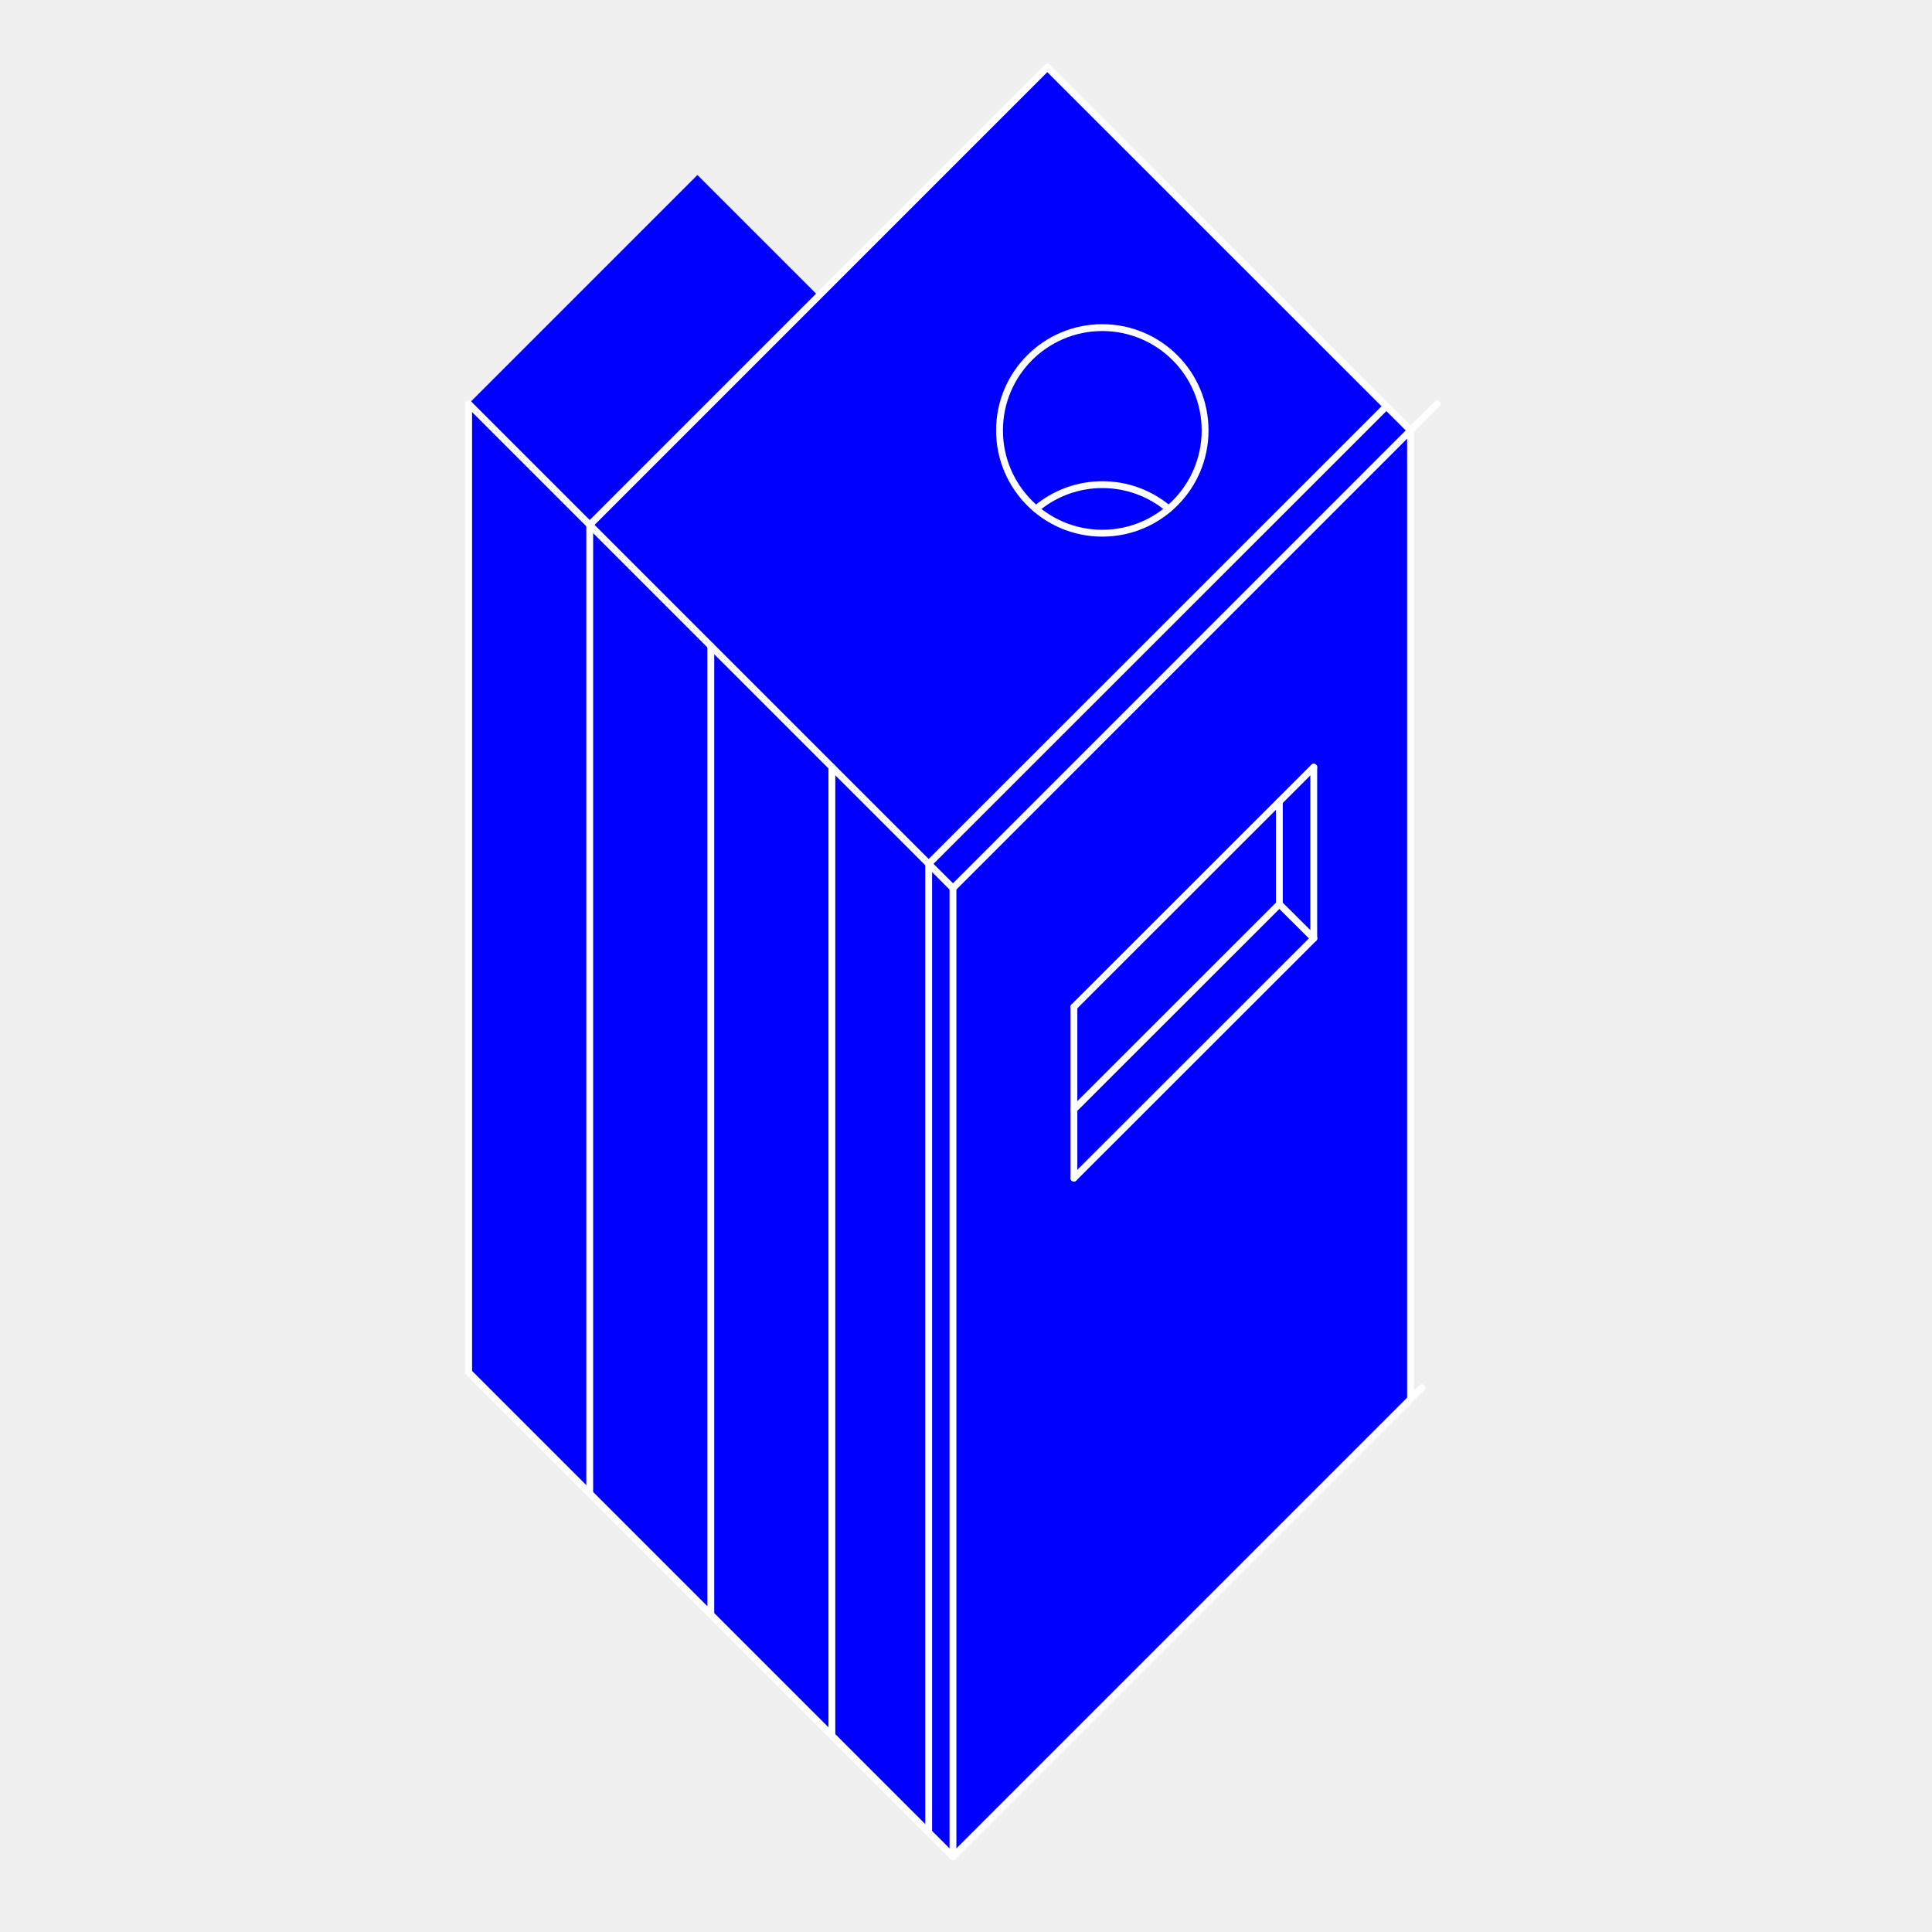
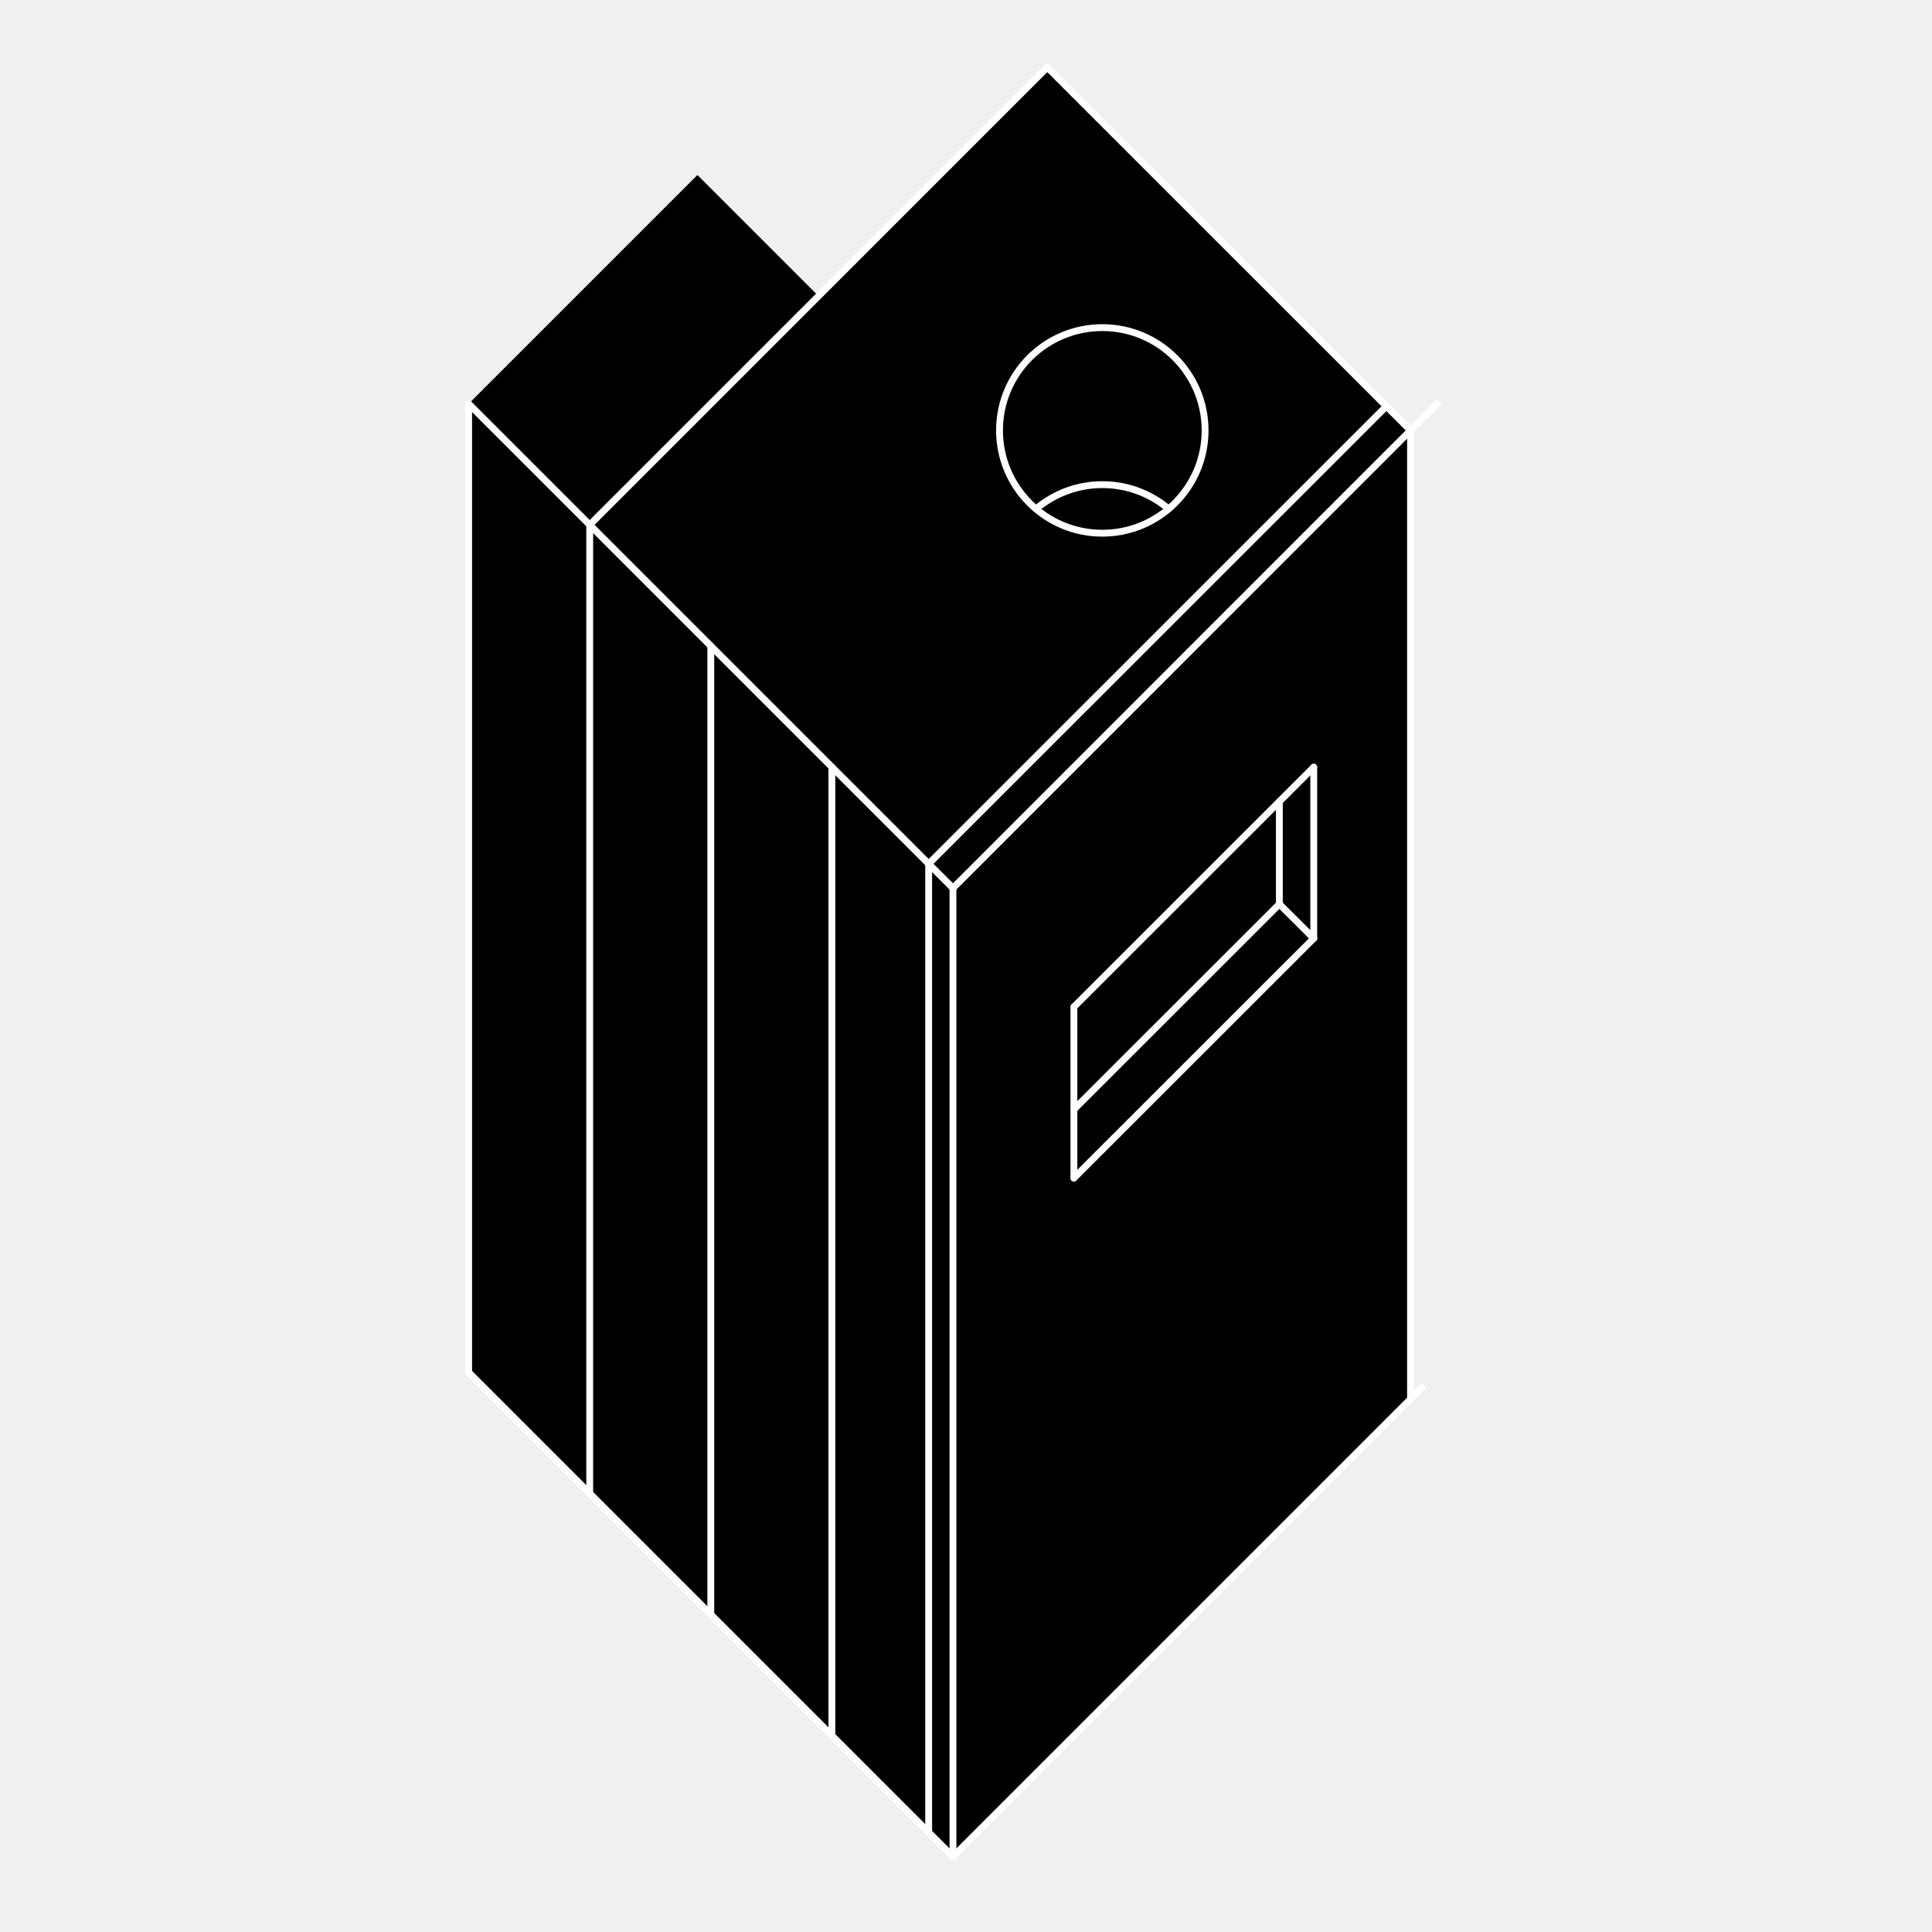
- <svg xmlns="http://www.w3.org/2000/svg" id="Слой_1" data-name="Слой 1" viewBox="0 0 141.53 141.53">
+ <svg xmlns="http://www.w3.org/2000/svg" class="figure" data-name="Слой 1" viewBox="0 0 141.53 141.53">
  <defs>
    <clipPath id="clip-path">
      <polyline points="-148.9 -5.89 438.1 -5.89 438.1 578.11 -148.9 578.11 -148.9 -5.89" style="fill:none;clip-rule:evenodd" />
    </clipPath>
  </defs>
-   <polyline points="43.55 20.36 51.09 12.82 59.96 21.69 76.72 4.92 103.33 31.53 103.33 65.06 103.33 72.59 103.33 102.48 69.81 136.01 34.33 100.53 34.33 29.58 43.55 20.36" style="fill:blue;fill-rule:evenodd" />
+   <polyline points="43.55 20.36 51.09 12.82 59.96 21.69 76.72 4.92 103.33 31.53 103.33 65.06 103.33 72.59 103.33 102.48 69.81 136.01 34.33 100.53 34.33 29.58 43.55 20.36" style="fill-rule:evenodd" />
  <line x1="43.55" y1="20.36" x2="34.33" y2="29.58" style="fill:none;stroke:#fff;stroke-linecap:round;stroke-linejoin:round;stroke-width:0px" />
  <line x1="34.33" y1="100.53" x2="69.81" y2="136.01" style="fill:none;stroke:#fff;stroke-linecap:round;stroke-linejoin:round;stroke-width:0px" />
  <line x1="69.81" y1="136.01" x2="103.33" y2="102.48" style="fill:none;stroke:#fff;stroke-linecap:round;stroke-linejoin:round;stroke-width:0px" />
  <line x1="103.33" y1="31.53" x2="76.72" y2="4.93" style="fill:none;stroke:#fff;stroke-linecap:round;stroke-linejoin:round;stroke-width:0px" />
  <line x1="76.72" y1="4.93" x2="59.96" y2="21.69" style="fill:none;stroke:#fff;stroke-linecap:round;stroke-linejoin:round;stroke-width:0px" />
  <line x1="59.96" y1="21.69" x2="51.09" y2="12.82" style="fill:none;stroke:#fff;stroke-linecap:round;stroke-linejoin:round;stroke-width:0px" />
  <line x1="51.09" y1="12.82" x2="43.55" y2="20.36" style="fill:none;stroke:#fff;stroke-linecap:round;stroke-linejoin:round;stroke-width:0px" />
  <g style="clip-path:url(#clip-path)">
    <path d="M88.28,31.53a7.53,7.53,0,1,0-7.53,7.53,7.53,7.53,0,0,0,7.53-7.53" style="fill:none;stroke:#fff;stroke-linecap:round;stroke-linejoin:round;stroke-width:0.502px" />
  </g>
  <g style="clip-path:url(#clip-path)">
    <path d="M75.9,37.28a7.52,7.52,0,0,1,9.71,0" style="fill:none;stroke:#fff;stroke-linecap:round;stroke-linejoin:round;stroke-width:0.502px" />
  </g>
  <polyline points="-148.9 -5.89 438.1 -5.89 438.1 578.11 -148.9 578.11 -148.9 -5.89" style="fill:none;fill-rule:evenodd" />
  <line x1="34.33" y1="29.58" x2="69.81" y2="65.06" style="fill:none;stroke:#fff;stroke-linecap:round;stroke-linejoin:round;stroke-width:0.502px" />
  <line x1="34.33" y1="100.53" x2="34.33" y2="29.58" style="fill:none;stroke:#fff;stroke-linecap:round;stroke-linejoin:round;stroke-width:0.502px" />
  <line x1="69.81" y1="136.01" x2="69.81" y2="65.06" style="fill:none;stroke:#fff;stroke-linecap:round;stroke-linejoin:round;stroke-width:0.502px" />
  <line x1="34.33" y1="100.53" x2="69.81" y2="136.01" style="fill:none;stroke:#fff;stroke-linecap:round;stroke-linejoin:round;stroke-width:0.502px" />
  <line x1="104.17" y1="101.65" x2="69.81" y2="136.01" style="fill:none;stroke:#fff;stroke-linecap:round;stroke-linejoin:round;stroke-width:0.502px" />
  <line x1="43.2" y1="109.4" x2="43.2" y2="38.45" style="fill:none;stroke:#fff;stroke-linecap:round;stroke-linejoin:round;stroke-width:0.502px" />
  <line x1="76.72" y1="4.93" x2="43.2" y2="38.45" style="fill:none;stroke:#fff;stroke-linecap:round;stroke-linejoin:round;stroke-width:0.502px" />
  <line x1="101.56" y1="29.76" x2="68.03" y2="63.28" style="fill:none;stroke:#fff;stroke-linecap:round;stroke-linejoin:round;stroke-width:0.502px" />
  <line x1="69.81" y1="65.06" x2="105.28" y2="29.58" style="fill:none;stroke:#fff;stroke-linecap:round;stroke-linejoin:round;stroke-width:0.502px" />
  <line x1="76.72" y1="4.93" x2="103.33" y2="31.53" style="fill:none;stroke:#fff;stroke-linecap:round;stroke-linejoin:round;stroke-width:0.502px" />
  <line x1="103.33" y1="102.48" x2="103.33" y2="31.53" style="fill:none;stroke:#fff;stroke-linecap:round;stroke-linejoin:round;stroke-width:0.502px" />
  <line x1="78.67" y1="73.76" x2="78.67" y2="86.3" style="fill:none;stroke:#fff;stroke-linecap:round;stroke-linejoin:round;stroke-width:0.502px" />
  <line x1="93.72" y1="66.23" x2="78.67" y2="81.27" style="fill:none;stroke:#fff;stroke-linecap:round;stroke-linejoin:round;stroke-width:0.502px" />
  <line x1="96.24" y1="68.74" x2="78.67" y2="86.3" style="fill:none;stroke:#fff;stroke-linecap:round;stroke-linejoin:round;stroke-width:0.502px" />
  <line x1="96.24" y1="56.2" x2="96.24" y2="68.74" style="fill:none;stroke:#fff;stroke-linecap:round;stroke-linejoin:round;stroke-width:0.502px" />
  <line x1="96.24" y1="56.2" x2="78.67" y2="73.76" style="fill:none;stroke:#fff;stroke-linecap:round;stroke-linejoin:round;stroke-width:0.502px" />
  <line x1="93.72" y1="66.23" x2="96.24" y2="68.74" style="fill:none;stroke:#fff;stroke-linecap:round;stroke-linejoin:round;stroke-width:0.502px" />
  <line x1="93.72" y1="58.72" x2="93.72" y2="66.23" style="fill:none;stroke:#fff;stroke-linecap:round;stroke-linejoin:round;stroke-width:0.502px" />
  <line x1="52.07" y1="118.27" x2="52.07" y2="47.32" style="fill:none;stroke:#fff;stroke-linecap:round;stroke-linejoin:round;stroke-width:0.502px" />
  <line x1="60.94" y1="127.14" x2="60.94" y2="56.19" style="fill:none;stroke:#fff;stroke-linecap:round;stroke-linejoin:round;stroke-width:0.502px" />
  <line x1="68.03" y1="134.23" x2="68.03" y2="63.28" style="fill:none;stroke:#fff;stroke-linecap:round;stroke-linejoin:round;stroke-width:0.502px" />
  <polyline points="-148.9 -5.89 438.1 -5.89 438.1 578.11 -148.9 578.11 -148.9 -5.89" style="fill:none;fill-rule:evenodd" />
</svg>
